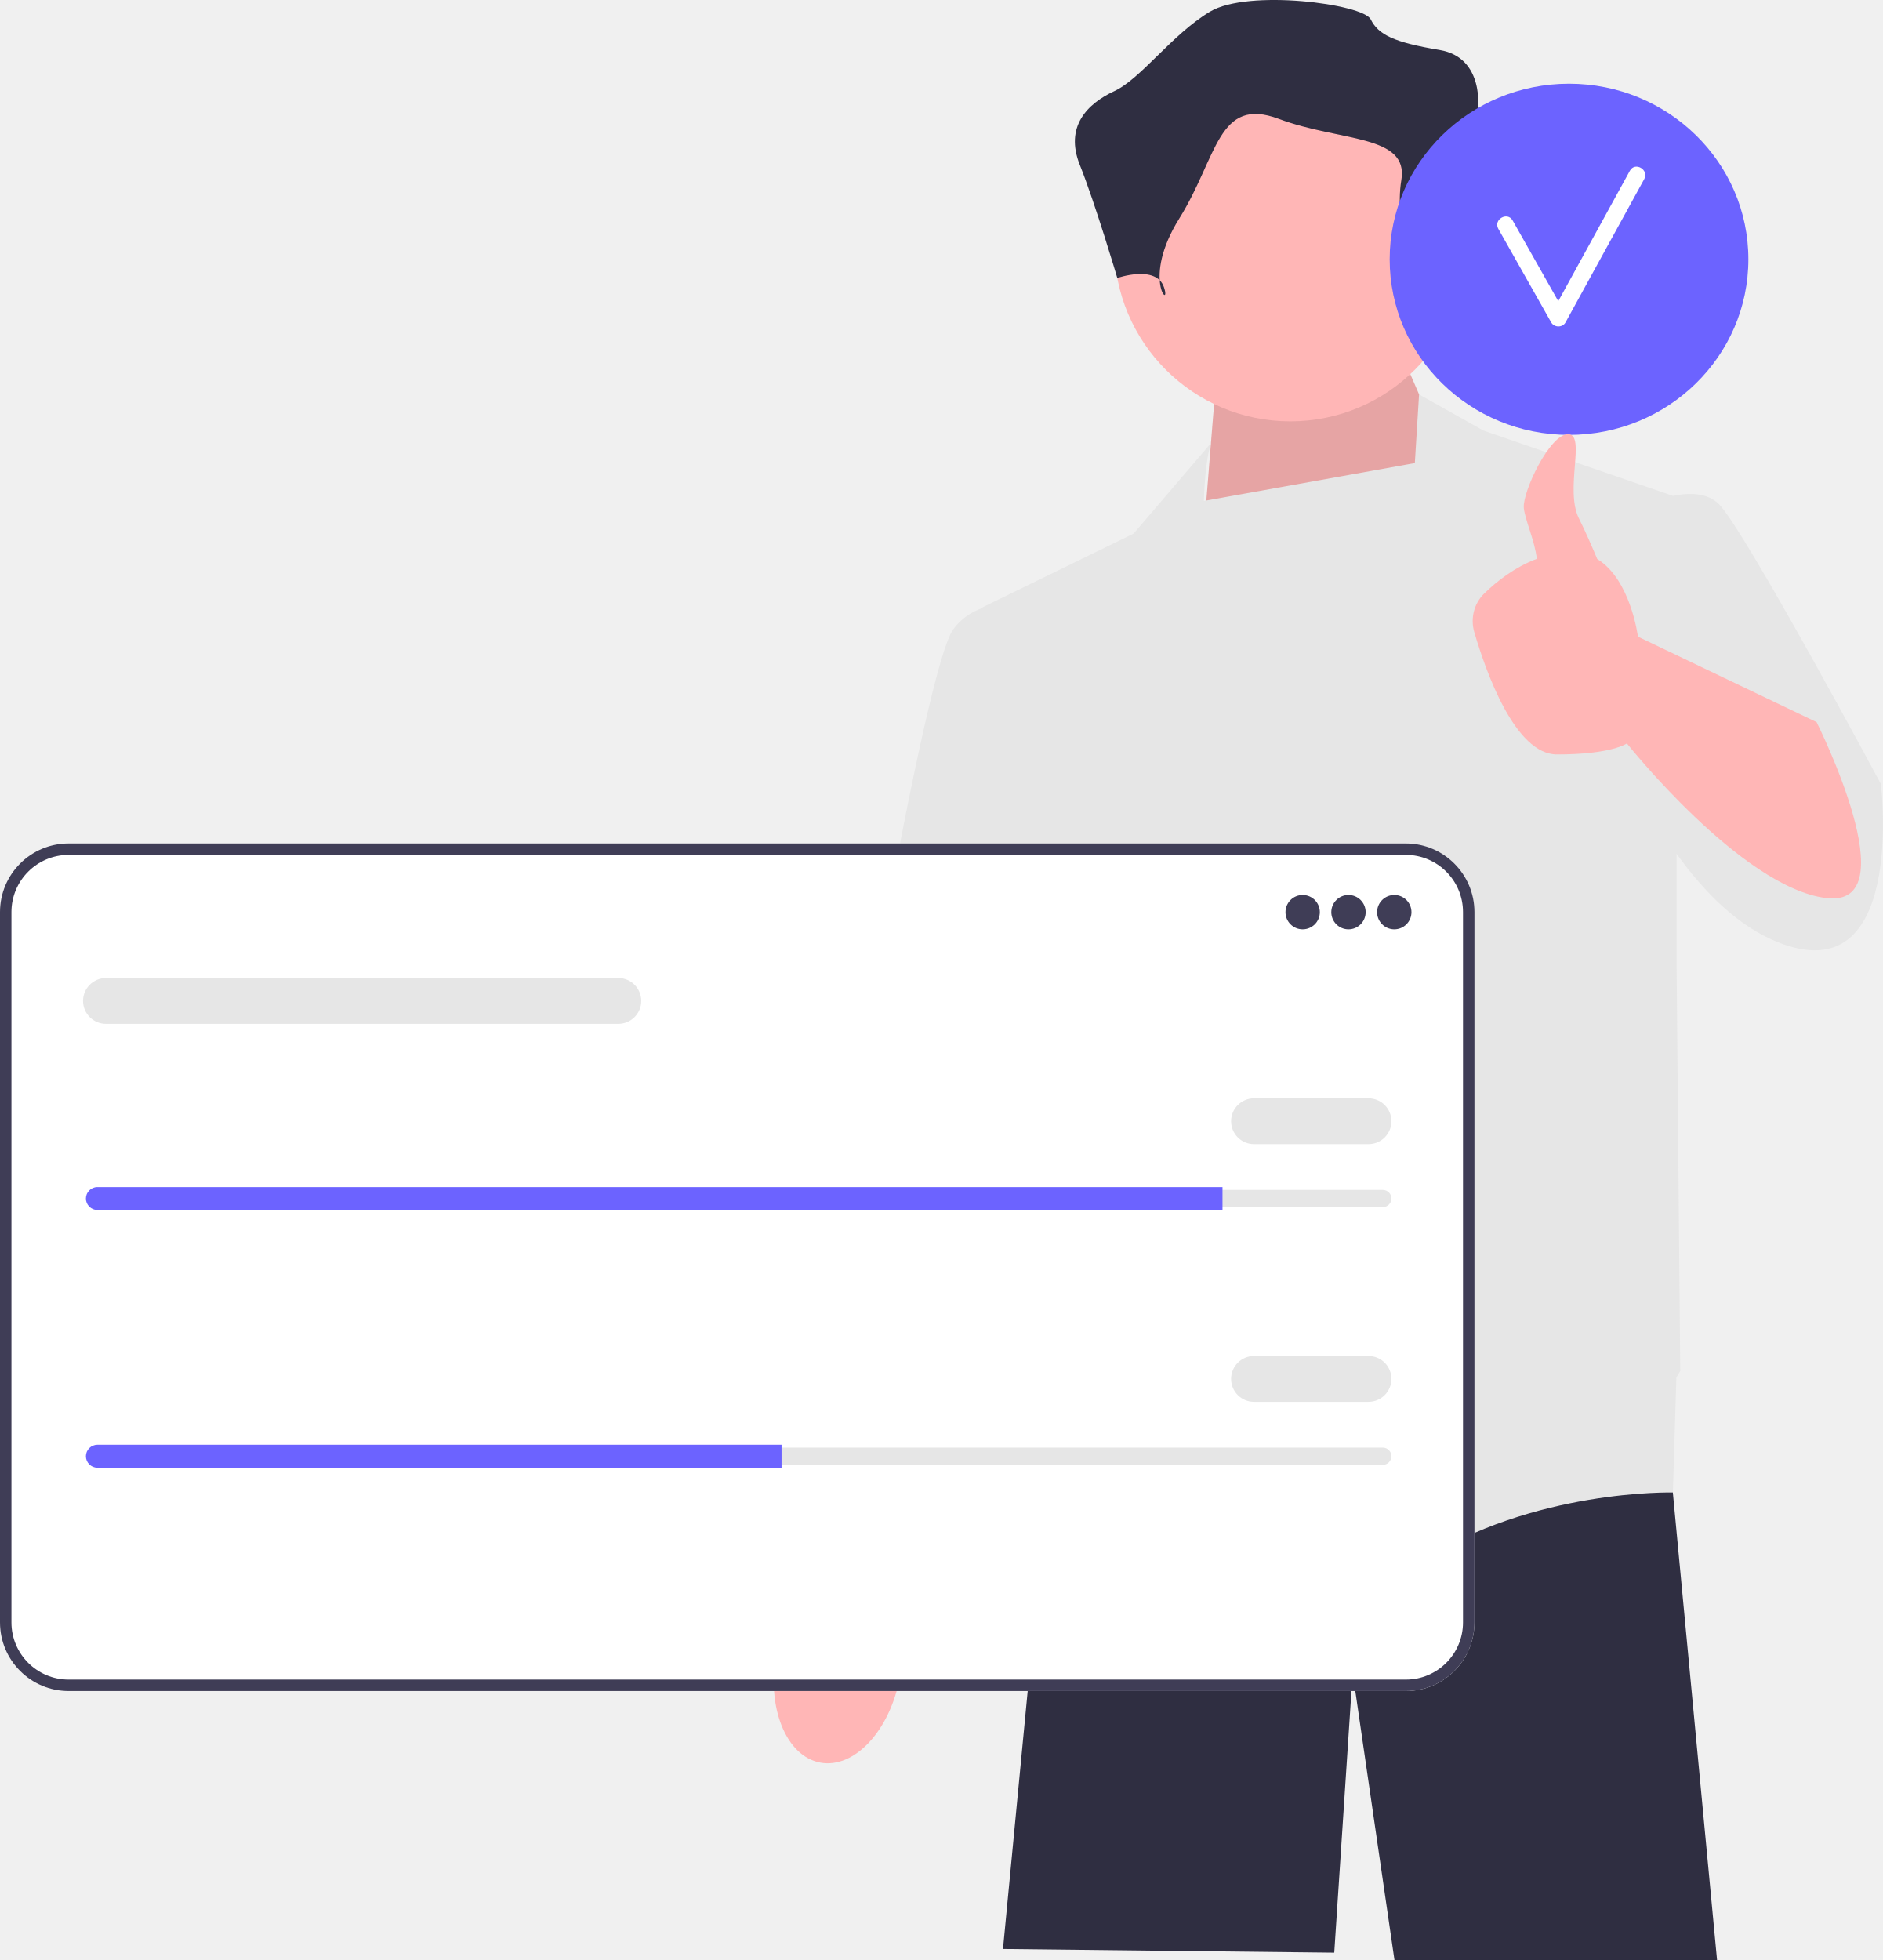
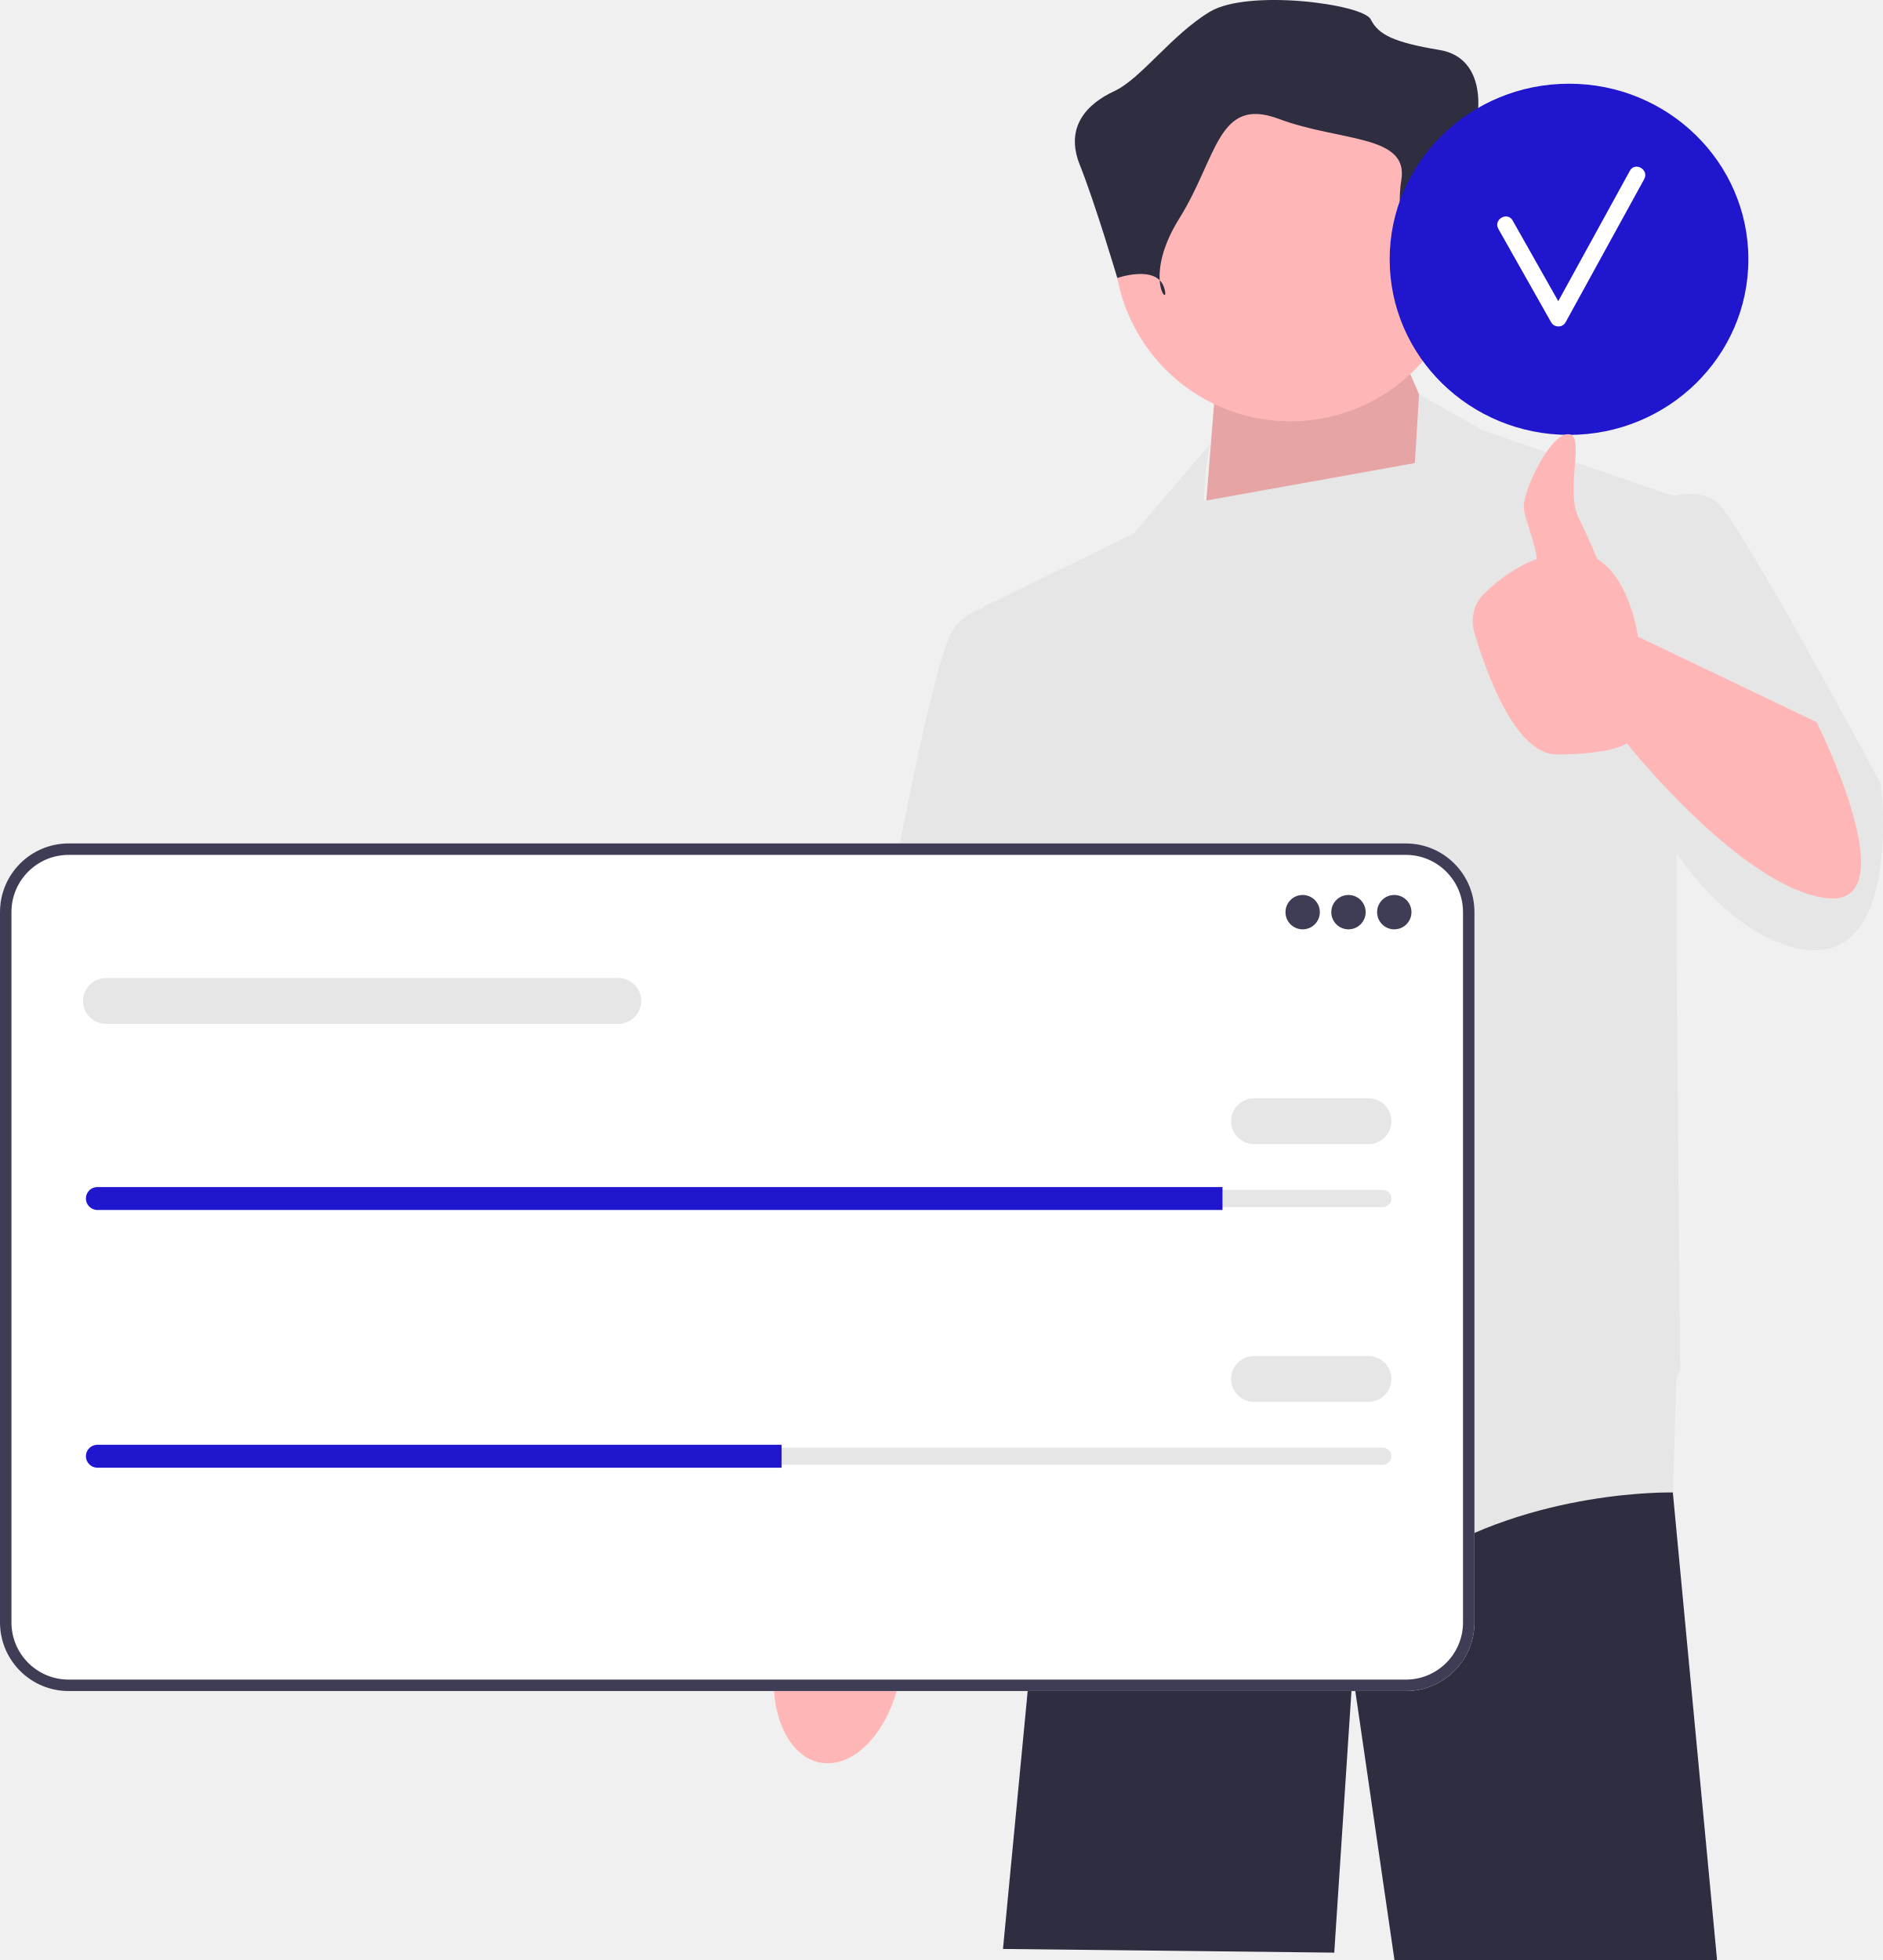
<svg xmlns="http://www.w3.org/2000/svg" width="511.563" height="532.448" viewBox="0 0 511.563 532.448">
  <polygon points="454.491 405.208 454.481 405.448 466.491 532.448 378.851 532.448 367.491 454.448 362.491 530.448 272.491 529.448 282.051 429.668 290.181 383.418 290.181 383.408 291.401 376.448 452.101 376.448 452.311 378.968 454.491 405.208" fill="#2f2e41" />
  <path d="M222.883,478.831c9.282,1.691,18.96-8.762,21.618-23.348,1.163-6.385,.788-12.503-.78-17.506l1.423-8.408,23.883-113.109s43.98-87.975,43.979-103.248c-.001-15.273-12.722-22.763-12.722-22.763l-17.214,.161-53.983,131.847-9.722,97.43-1.573,13.367c-3.232,4.129-5.741,9.721-6.903,16.106-2.657,14.586,2.713,27.78,11.995,29.471Z" fill="#ffb6b6" />
  <polygon points="397.991 135.948 381.991 98.948 329.991 107.948 326.491 151.48 397.991 135.948" fill="#ffb6b6" />
  <polygon points="397.991 135.948 381.991 98.948 329.991 107.948 326.491 151.48 397.991 135.948" opacity=".1" />
  <path d="M510.991,212.948s-37-69-44-76c-3.116-3.116-8.015-3.16-12.493-2.251l-51.507-17.749-17.458-9.809-1.15,18.662-57.315,10.287c.318-11.381,1.924-15.71,1.924-15.71l-21,24.569-41,20,.022,.18c-3.009,1.05-5.861,2.847-8.022,5.82-8,11-30,145-30,145l47,10,6.396-40.14,4.604,36.14,3.5,67.5s64,55,95,35,69-19,69-19l.948-31.288c.675-1.079,1.052-1.712,1.052-1.712l-1-110.984v-29.532c7.618,10.614,16.812,19.741,27.5,24.016,35,14,28-43,28-43Z" fill="#e6e6e6" />
  <circle cx="350.556" cy="66.62" r="47.838" fill="#ffb6b6" />
  <path d="M384.875,80.139s4.16-14.56,13.52-13.52c9.36,1.04,11.44-7.28,9.36-11.44-2.08-4.16-6.24-24.959-6.24-24.959,0,0,2.08-14.56-10.4-16.639-12.48-2.08-16.639-4.16-18.719-8.32-2.08-4.16-33.279-8.32-43.679-2.08-10.4,6.24-18.719,18.212-25.999,21.585-7.28,3.374-13.52,9.614-9.36,20.013,4.16,10.4,10.193,30.739,10.193,30.739,0,0,10.606-3.7,12.686,2.54,2.08,6.24-6.24-2.08,4.16-18.719,10.4-16.639,10.4-33.279,27.039-27.039,16.639,6.24,35.359,4.16,33.279,16.639-2.08,12.48,4.16,31.199,4.16,31.199Z" fill="#2f2e41" />
  <g>
    <path d="M381.949,459.384H18.633c-10.275,0-18.633-8.359-18.633-18.633V247.758c0-10.274,8.359-18.633,18.633-18.633H381.949c10.275,0,18.633,8.359,18.633,18.633v192.993c0,10.274-8.359,18.633-18.633,18.633Z" fill="#fff" />
    <path d="M381.949,459.384H18.633c-10.275,0-18.633-8.359-18.633-18.633V247.758c0-10.274,8.359-18.633,18.633-18.633H381.949c10.275,0,18.633,8.359,18.633,18.633v192.993c0,10.274-8.359,18.633-18.633,18.633ZM18.633,232.236c-8.558,0-15.522,6.963-15.522,15.522v192.993c0,8.558,6.963,15.522,15.522,15.522H381.949c8.558,0,15.522-6.963,15.522-15.522V247.758c0-8.558-6.963-15.522-15.522-15.522H18.633Z" fill="#3f3d56" />
    <circle cx="353.908" cy="247.794" r="4.667" fill="#3f3d56" />
    <circle cx="366.355" cy="247.794" r="4.667" fill="#3f3d56" />
    <circle cx="378.801" cy="247.794" r="4.667" fill="#3f3d56" />
    <path d="M26.449,323.251c-1.287,0-2.334,1.047-2.334,2.334,0,.627,.242,1.208,.682,1.636,.444,.454,1.025,.697,1.652,.697H375.69c1.287,0,2.334-1.047,2.334-2.334,0-.627-.242-1.208-.682-1.636-.444-.454-1.025-.697-1.652-.697H26.449Z" fill="#e6e6e6" />
-     <path d="M332.127,322.473v6.223H26.449c-.856,0-1.634-.342-2.194-.918-.576-.56-.918-1.338-.918-2.194,0-1.711,1.4-3.112,3.112-3.112H332.127Z" fill="#6c63ff" />
+     <path d="M332.127,322.473v6.223H26.449c-.856,0-1.634-.342-2.194-.918-.576-.56-.918-1.338-.918-2.194,0-1.711,1.4-3.112,3.112-3.112H332.127Z" fill="#2016ce" />
    <path d="M371.8,310.805h-31.116c-3.431,0-6.223-2.791-6.223-6.223s2.792-6.223,6.223-6.223h31.116c3.431,0,6.223,2.791,6.223,6.223s-2.792,6.223-6.223,6.223Z" fill="#e6e6e6" />
    <path d="M167.99,278.133H28.782c-3.431,0-6.223-2.791-6.223-6.223s2.792-6.223,6.223-6.223H167.99c3.431,0,6.223,2.791,6.223,6.223s-2.792,6.223-6.223,6.223Z" fill="#e6e6e6" />
    <path d="M26.449,393.262c-1.287,0-2.334,1.047-2.334,2.334,0,.627,.242,1.208,.682,1.636,.444,.454,1.025,.697,1.652,.697H375.69c1.287,0,2.334-1.047,2.334-2.334,0-.627-.242-1.208-.682-1.636-.444-.454-1.025-.697-1.652-.697H26.449Z" fill="#e6e6e6" />
-     <path d="M212.33,392.485v6.223H26.449c-.856,0-1.634-.342-2.194-.918-.576-.56-.918-1.338-.918-2.194,0-1.711,1.4-3.112,3.112-3.112H212.33Z" fill="#6c63ff" />
+     <path d="M212.33,392.485v6.223H26.449c-.856,0-1.634-.342-2.194-.918-.576-.56-.918-1.338-.918-2.194,0-1.711,1.4-3.112,3.112-3.112H212.33Z" fill="#2016ce" />
    <path d="M371.8,380.816h-31.116c-3.431,0-6.223-2.791-6.223-6.223s2.792-6.223,6.223-6.223h31.116c3.431,0,6.223,2.791,6.223,6.223s-2.792,6.223-6.223,6.223Z" fill="#e6e6e6" />
  </g>
  <g>
-     <ellipse cx="426.274" cy="70.441" rx="48.726" ry="47.7" fill="#6c63ff" />
+     <ellipse cx="426.274" cy="70.441" rx="48.726" ry="47.7" fill="#2016ce" />
    <path d="M442.811,46.381c-6.487,11.812-12.974,23.624-19.461,35.437-4.134-7.305-8.246-14.623-12.391-21.922-1.431-2.521-5.325-.254-3.89,2.274,4.804,8.461,9.559,16.951,14.364,25.413,.821,1.447,3.077,1.48,3.89,0,7.126-12.976,14.252-25.951,21.378-38.927,1.396-2.543-2.492-4.818-3.89-2.274Z" fill="#fff" />
  </g>
  <path d="M493.538,196.172l-48.547-23.223s-1.95-15.544-11.054-21.088c-1.548-3.692-3.329-7.749-4.946-10.963-4-7.949,2-22.949-3-22.949s-12.391,15.775-12,20c.3,3.243,2.981,8.905,3.534,13.861-6.097,2.299-11.016,6.241-14.25,9.379-2.799,2.716-3.838,6.768-2.745,10.511,3.169,10.847,11.092,33.249,22.46,33.249,15,0,19-3,19-3,0,0,31,39,54,42s-2.453-47.777-2.453-47.777Z" fill="#ffb6b6" />
</svg>
